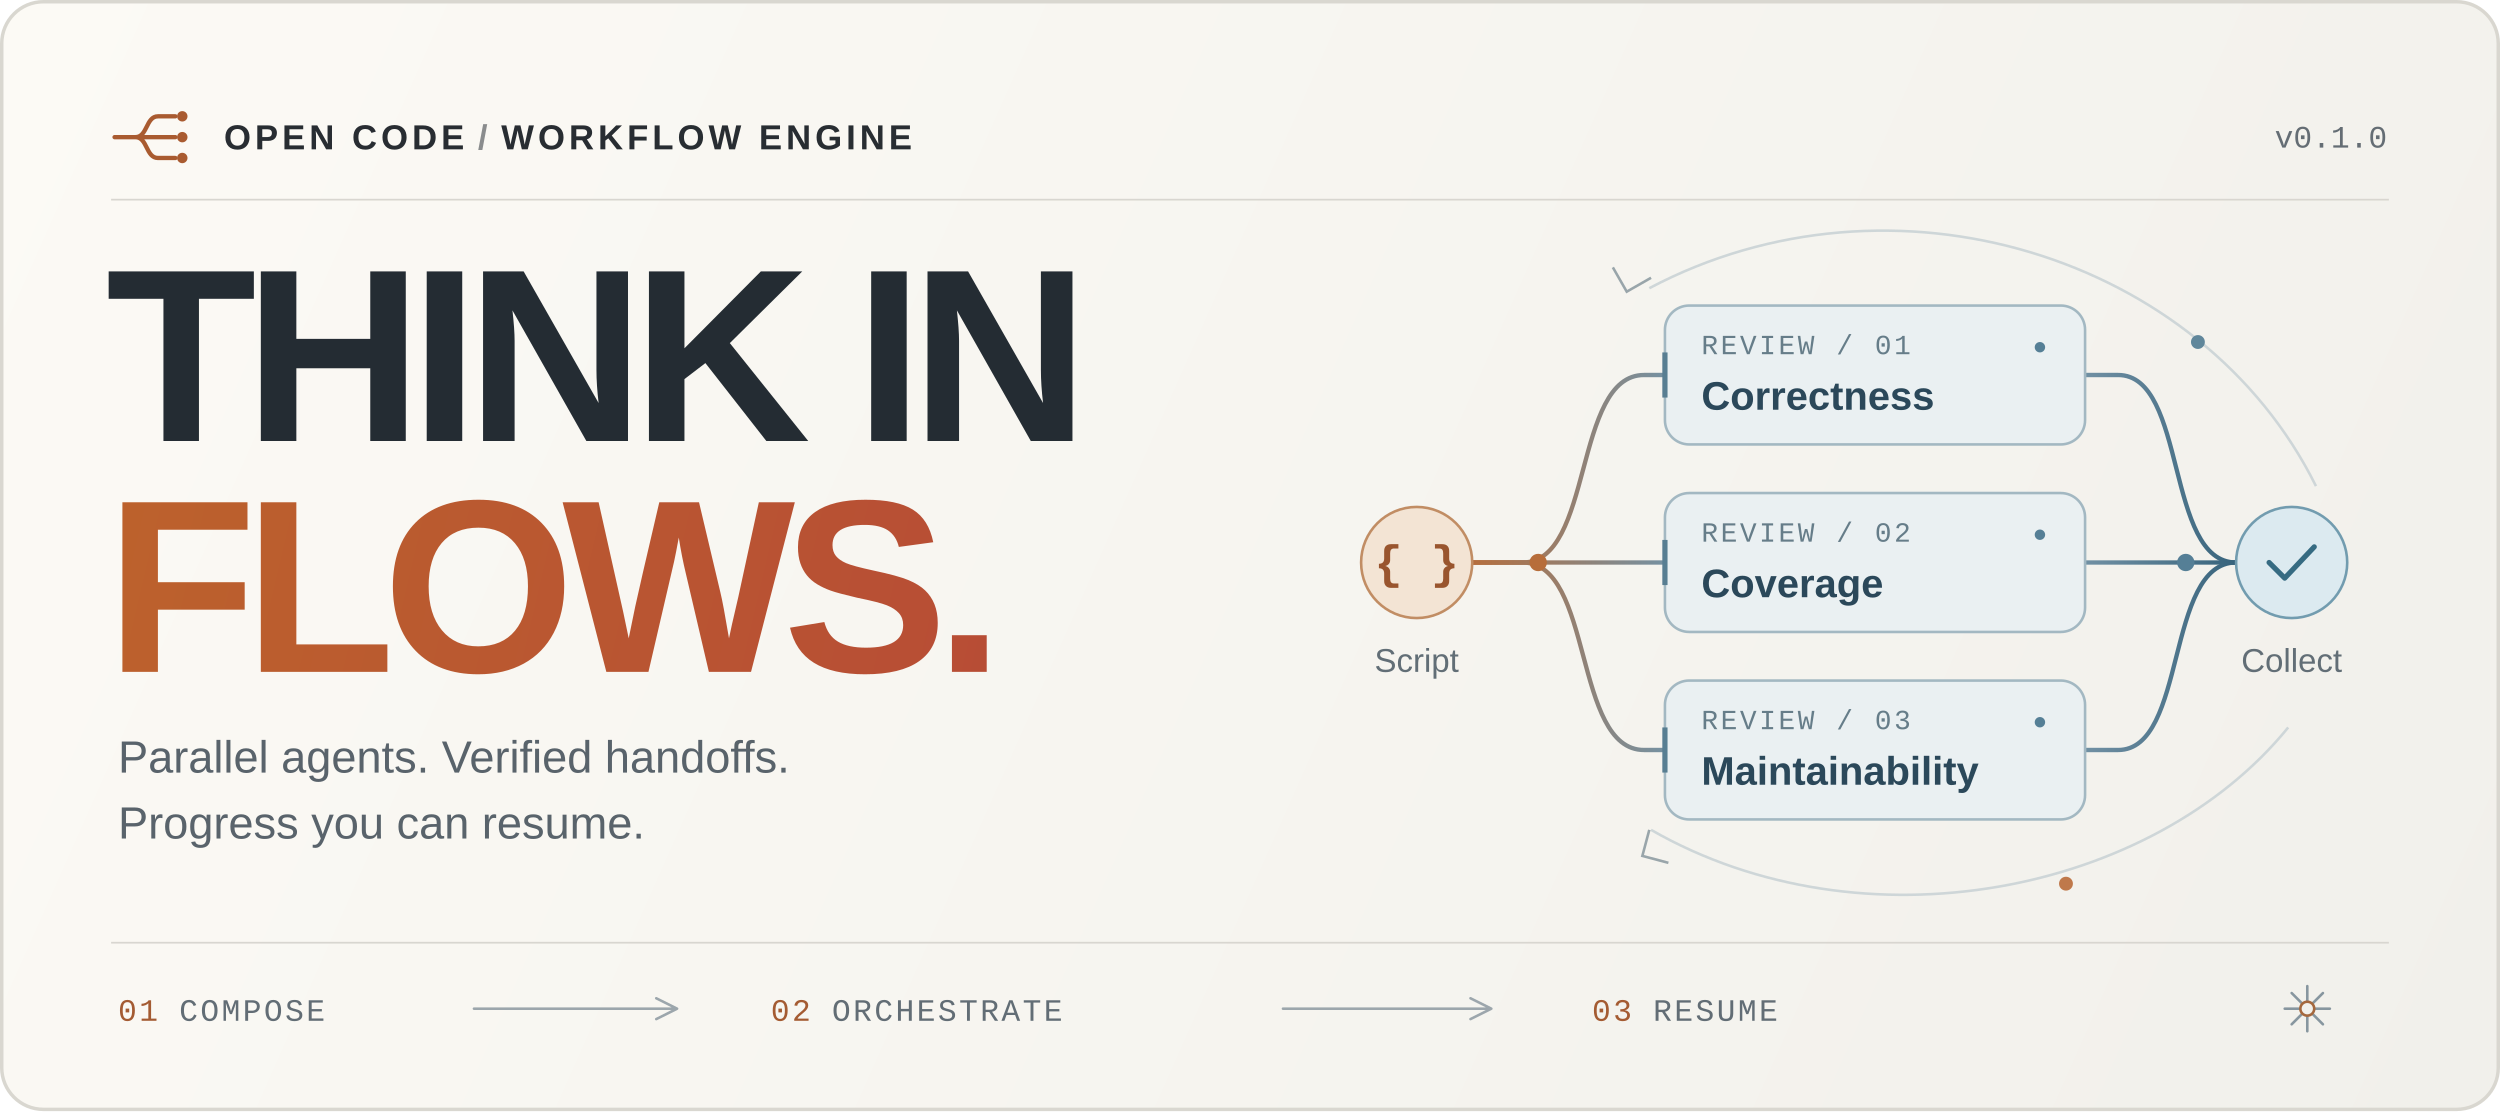
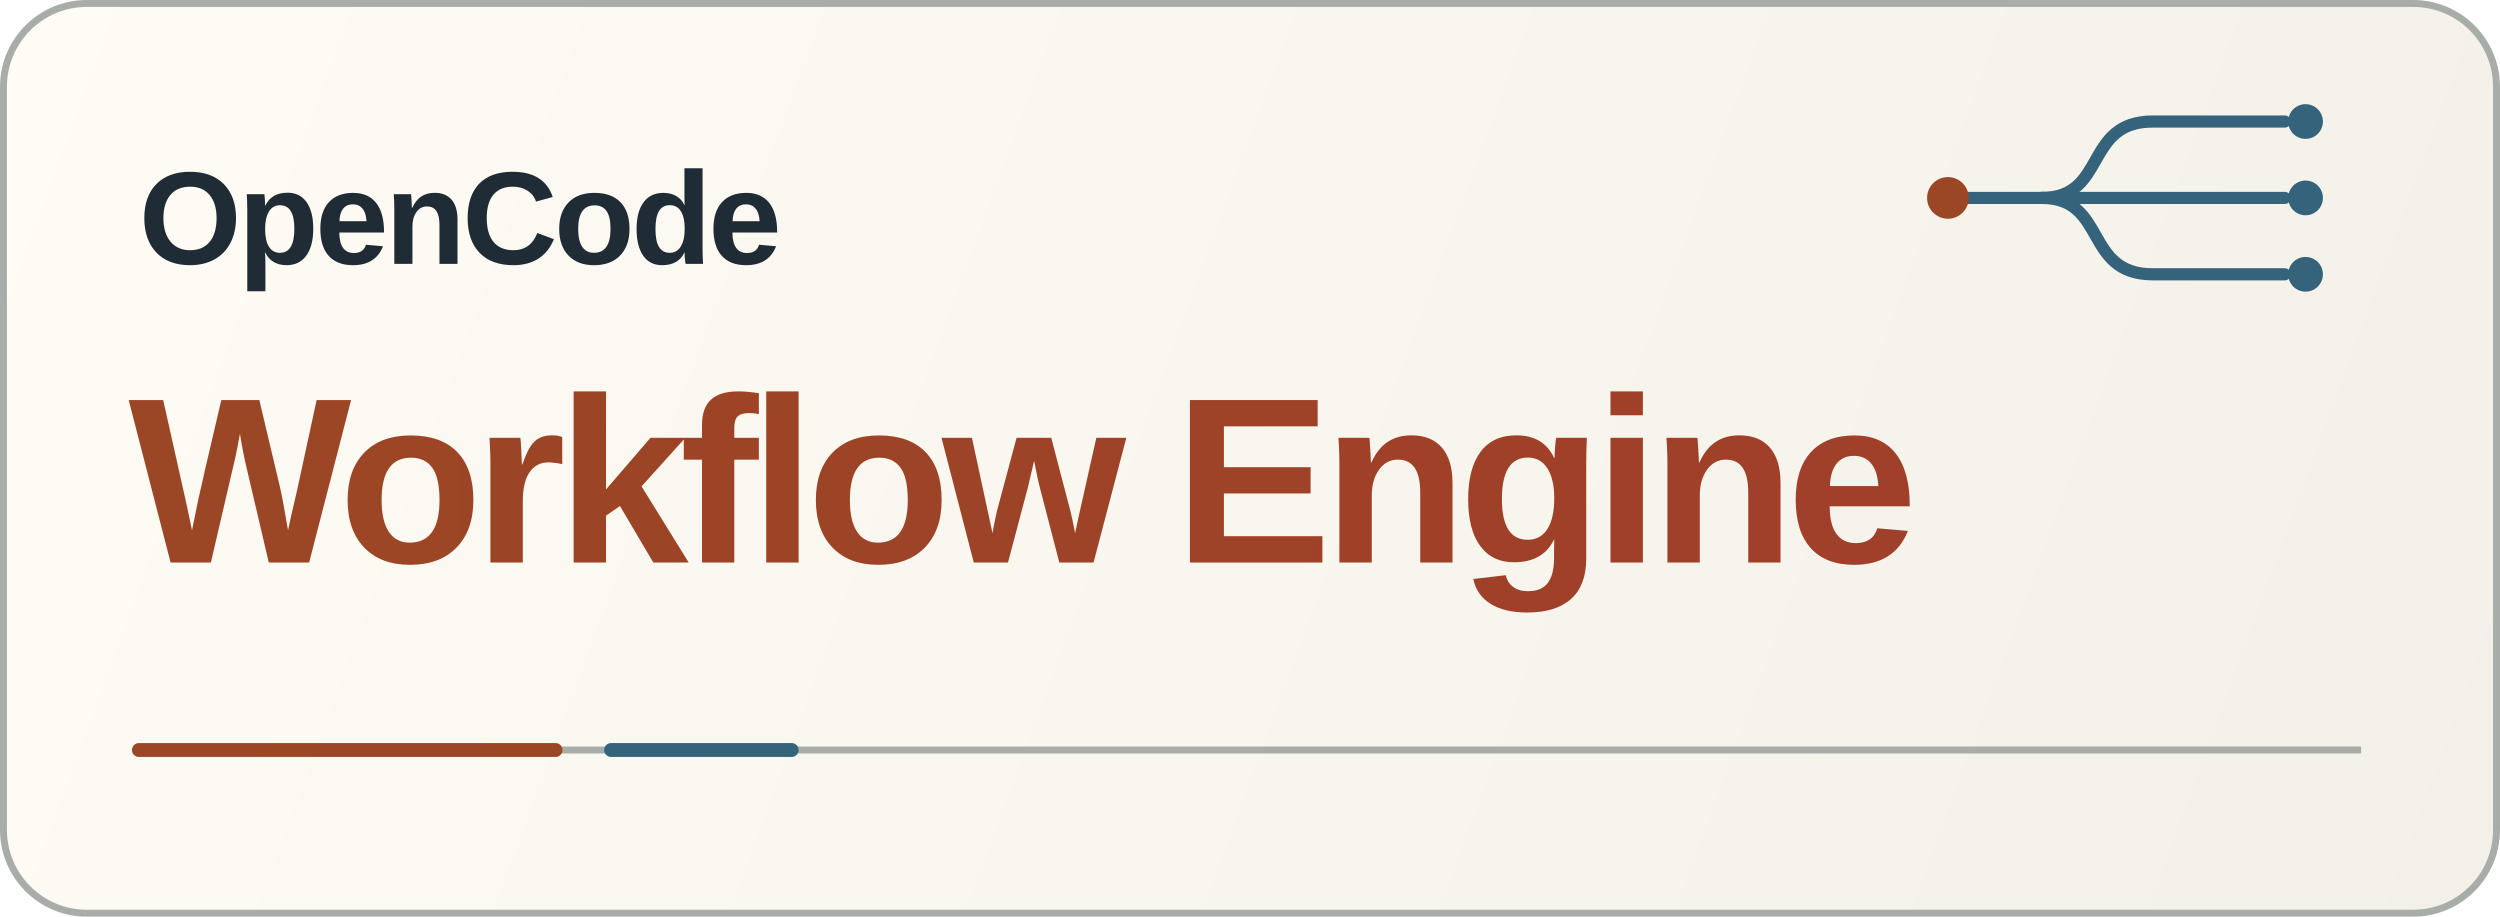
- <svg xmlns="http://www.w3.org/2000/svg" width="1440" height="640" viewBox="0 0 1440 640" fill="none" role="img" aria-labelledby="title description">
+ <svg xmlns="http://www.w3.org/2000/svg" width="720" height="264" viewBox="0 0 720 264" fill="none" role="img" aria-labelledby="title description">
  <defs>
-     <linearGradient id="paper" x1="0" y1="0" x2="1440" y2="640" gradientUnits="userSpaceOnUse">
-       <stop stop-color="#FCFAF5" />
-       <stop offset="1" stop-color="#F1F0EB" />
+     <linearGradient id="surface" x1="0" y1="0" x2="720" y2="264" gradientUnits="userSpaceOnUse">
+       <stop stop-color="#FFFCF5" />
+       <stop offset="1" stop-color="#F3F0E8" />
    </linearGradient>
-     <linearGradient id="accent" x1="64" y1="250" x2="619" y2="380" gradientUnits="userSpaceOnUse">
-       <stop stop-color="#BC622C" />
-       <stop offset="1" stop-color="#B74B36" />
-     </linearGradient>
-     <linearGradient id="inbound" x1="842" y1="324" x2="963" y2="324" gradientUnits="userSpaceOnUse">
-       <stop stop-color="#B86C38" />
-       <stop offset="1" stop-color="#7392A5" />
-     </linearGradient>
-     <linearGradient id="outbound" x1="1197" y1="324" x2="1291" y2="324" gradientUnits="userSpaceOnUse">
-       <stop stop-color="#7392A5" />
-       <stop offset="1" stop-color="#35627B" />
+     <linearGradient id="accent" x1="40" y1="154" x2="654" y2="154" gradientUnits="userSpaceOnUse">
+       <stop stop-color="#9B4725" />
+       <stop offset="1" stop-color="#A13D2B" />
    </linearGradient>
  </defs>
-   <rect x="1" y="1" width="1438" height="638" rx="24" fill="url(#paper)" stroke="#D9D7D0" stroke-width="2" />
-   <path d="M64 115H1376" stroke="#D8D6D0" />
-   <path d="M64 543H1376" stroke="#D8D6D0" />
-   <g font-family="Arial, Helvetica, 'Liberation Sans', sans-serif">
-     <g stroke="#A95B30" stroke-width="2.5" stroke-linecap="round" stroke-linejoin="round">
-       <path d="M66 79H78C85 79 84 67 91 67H101M78 79H101M78 79C85 79 84 91 91 91H101" />
-       <circle cx="105" cy="67" r="3" fill="#A95B30" stroke="none" />
-       <circle cx="105" cy="79" r="3" fill="#A95B30" stroke="none" />
-       <circle cx="105" cy="91" r="3" fill="#A95B30" stroke="none" />
-     </g>
-     <text x="129" y="86" fill="#282D32" font-size="20" font-weight="700" letter-spacing="2.3">OPEN CODE <tspan fill="#8A8C8D">/</tspan> WORKFLOW ENGINE</text>
-     <text x="1375" y="85" text-anchor="end" fill="#646D74" font-family="'Courier New', 'Liberation Mono', monospace" font-size="18">v0.1.0</text>
-     <text x="61" y="254" fill="#242C33" font-size="142" font-weight="700" letter-spacing="-7">THINK IN</text>
-     <text x="61" y="387" fill="url(#accent)" font-size="142" font-weight="700" letter-spacing="-7">FLOWS.</text>
-     <text x="68" y="445" fill="#59636B" font-size="26">Parallel agents. Verified handoffs.</text>
-     <text x="68" y="483" fill="#59636B" font-size="26">Progress you can resume.</text>
-     <path d="M950 166C1090 92 1268 147 1334 280" stroke="#CED6D8" stroke-width="1.5" />
-     <path d="M1318 419C1240 515 1073 548 951 478" stroke="#CED6D8" stroke-width="1.5" />
-     <path d="M929 154L937 168L951 160M950 478L946 493L961 497" stroke="#99A5AA" stroke-width="1.5" />
-     <circle cx="1266" cy="197" r="4" fill="#60879B" />
-     <circle cx="1190" cy="509" r="4" fill="#BF794B" />
-     <g stroke-width="2.5" stroke-linecap="round">
-       <path d="M846 324H877C918 324 906 216 947 216H959" stroke="url(#inbound)" />
-       <path d="M846 324H959" stroke="url(#inbound)" />
-       <path d="M846 324H877C918 324 906 432 947 432H959" stroke="url(#inbound)" />
-       <path d="M1201 216H1220C1260 216 1247 324 1288 324" stroke="url(#outbound)" />
-       <path d="M1201 324H1288" stroke="url(#outbound)" />
-       <path d="M1201 432H1220C1260 432 1247 324 1288 324" stroke="url(#outbound)" />
-     </g>
-     <circle cx="816" cy="324" r="32" fill="#F3E4D4" stroke="#C18D64" stroke-width="1.5" />
-     <text x="816" y="333" text-anchor="middle" fill="#99552E" font-family="'Courier New', 'Liberation Mono', monospace" font-size="27" font-weight="700">{ }</text>
-     <text x="816" y="387" text-anchor="middle" fill="#626E76" font-size="19">Script</text>
-     <circle cx="886" cy="324" r="5" fill="#B76D3A" />
-     <g>
-       <rect x="959" y="176" width="242" height="80" rx="14" fill="#EAF0F2" stroke="#A3B8C2" stroke-width="1.5" />
-       <rect x="959" y="284" width="242" height="80" rx="14" fill="#EAF0F2" stroke="#A3B8C2" stroke-width="1.5" />
-       <rect x="959" y="392" width="242" height="80" rx="14" fill="#EAF0F2" stroke="#A3B8C2" stroke-width="1.5" />
-       <path d="M959 203V229M959 311V337M959 419V445" stroke="#587E92" stroke-width="3" />
-       <g fill="#667D89" font-family="'Courier New', 'Liberation Mono', monospace" font-size="16" letter-spacing="1.5">
-         <text x="980" y="204">REVIEW / 01</text>
-         <text x="980" y="312">REVIEW / 02</text>
-         <text x="980" y="420">REVIEW / 03</text>
-       </g>
-       <g fill="#2B485A" font-size="23" font-weight="700">
-         <text x="980" y="236">Correctness</text>
-         <text x="980" y="344">Coverage</text>
-         <text x="980" y="452">Maintainability</text>
-       </g>
-       <g fill="#557F96">
-         <circle cx="1175" cy="200" r="3" />
-         <circle cx="1175" cy="308" r="3" />
-         <circle cx="1175" cy="416" r="3" />
-       </g>
-     </g>
-     <circle cx="1259" cy="324" r="5" fill="#557F96" />
-     <circle cx="1320" cy="324" r="32" fill="#DCEAF0" stroke="#729CAF" stroke-width="1.5" />
-     <path d="M1307 324L1316 333L1333 315" stroke="#366B82" stroke-width="3" stroke-linecap="round" stroke-linejoin="round" />
-     <text x="1320" y="387" text-anchor="middle" fill="#626E76" font-size="19">Collect</text>
-     <g font-size="18" font-family="'Courier New', 'Liberation Mono', monospace" letter-spacing="1.4">
-       <text x="68" y="588" fill="#A45B32">01 <tspan fill="#626D75">COMPOSE</tspan>
-       </text>
-       <text x="444" y="588" fill="#A45B32">02 <tspan fill="#626D75">ORCHESTRATE</tspan>
-       </text>
-       <text x="917" y="588" fill="#A45B32">03 <tspan fill="#626D75">RESUME</tspan>
-       </text>
-     </g>
-     <path d="M273 581H390M378 575L390 581L378 587M739 581H859M847 575L859 581L847 587" stroke="#9CA6AC" stroke-width="1.5" stroke-linecap="round" stroke-linejoin="round" />
-     <g transform="translate(1329 568)" stroke="#87969F" stroke-width="1.5" stroke-linecap="round">
-       <path d="M0 0V26M-13 13H13M-9 4L9 22M-9 22L9 4" />
-       <circle cx="0" cy="13" r="4" fill="#F2F1EC" stroke="#A5683D" />
-     </g>
+   <rect x="1" y="1" width="718" height="262" rx="24" fill="url(#surface)" stroke="#A8ADA9" stroke-width="2" />
+   <g font-family="Arial, Helvetica, 'Liberation Sans', sans-serif" font-weight="700">
+     <text x="40" y="76" fill="#202C35" font-size="38" letter-spacing="-1">OpenCode</text>
+     <text x="37" y="162" fill="url(#accent)" font-size="68" letter-spacing="-2.5">Workflow Engine</text>
  </g>
+   <g stroke="#35637C" stroke-width="3.5" stroke-linecap="round" stroke-linejoin="round">
+     <path d="M562 57H588C607 57 600 35 620 35H658" />
+     <path d="M588 57H658" />
+     <path d="M588 57C607 57 600 79 620 79H658" />
+     <circle cx="561" cy="57" r="6" fill="#9B4725" stroke="none" />
+     <circle cx="664" cy="35" r="5" fill="#35637C" stroke="none" />
+     <circle cx="664" cy="57" r="5" fill="#35637C" stroke="none" />
+     <circle cx="664" cy="79" r="5" fill="#35637C" stroke="none" />
+   </g>
+   <path d="M40 216H680" stroke="#A8ADA9" stroke-width="2" />
+   <path d="M40 216H160" stroke="#9B4725" stroke-width="4" stroke-linecap="round" />
+   <path d="M176 216H228" stroke="#35637C" stroke-width="4" stroke-linecap="round" />
</svg>
